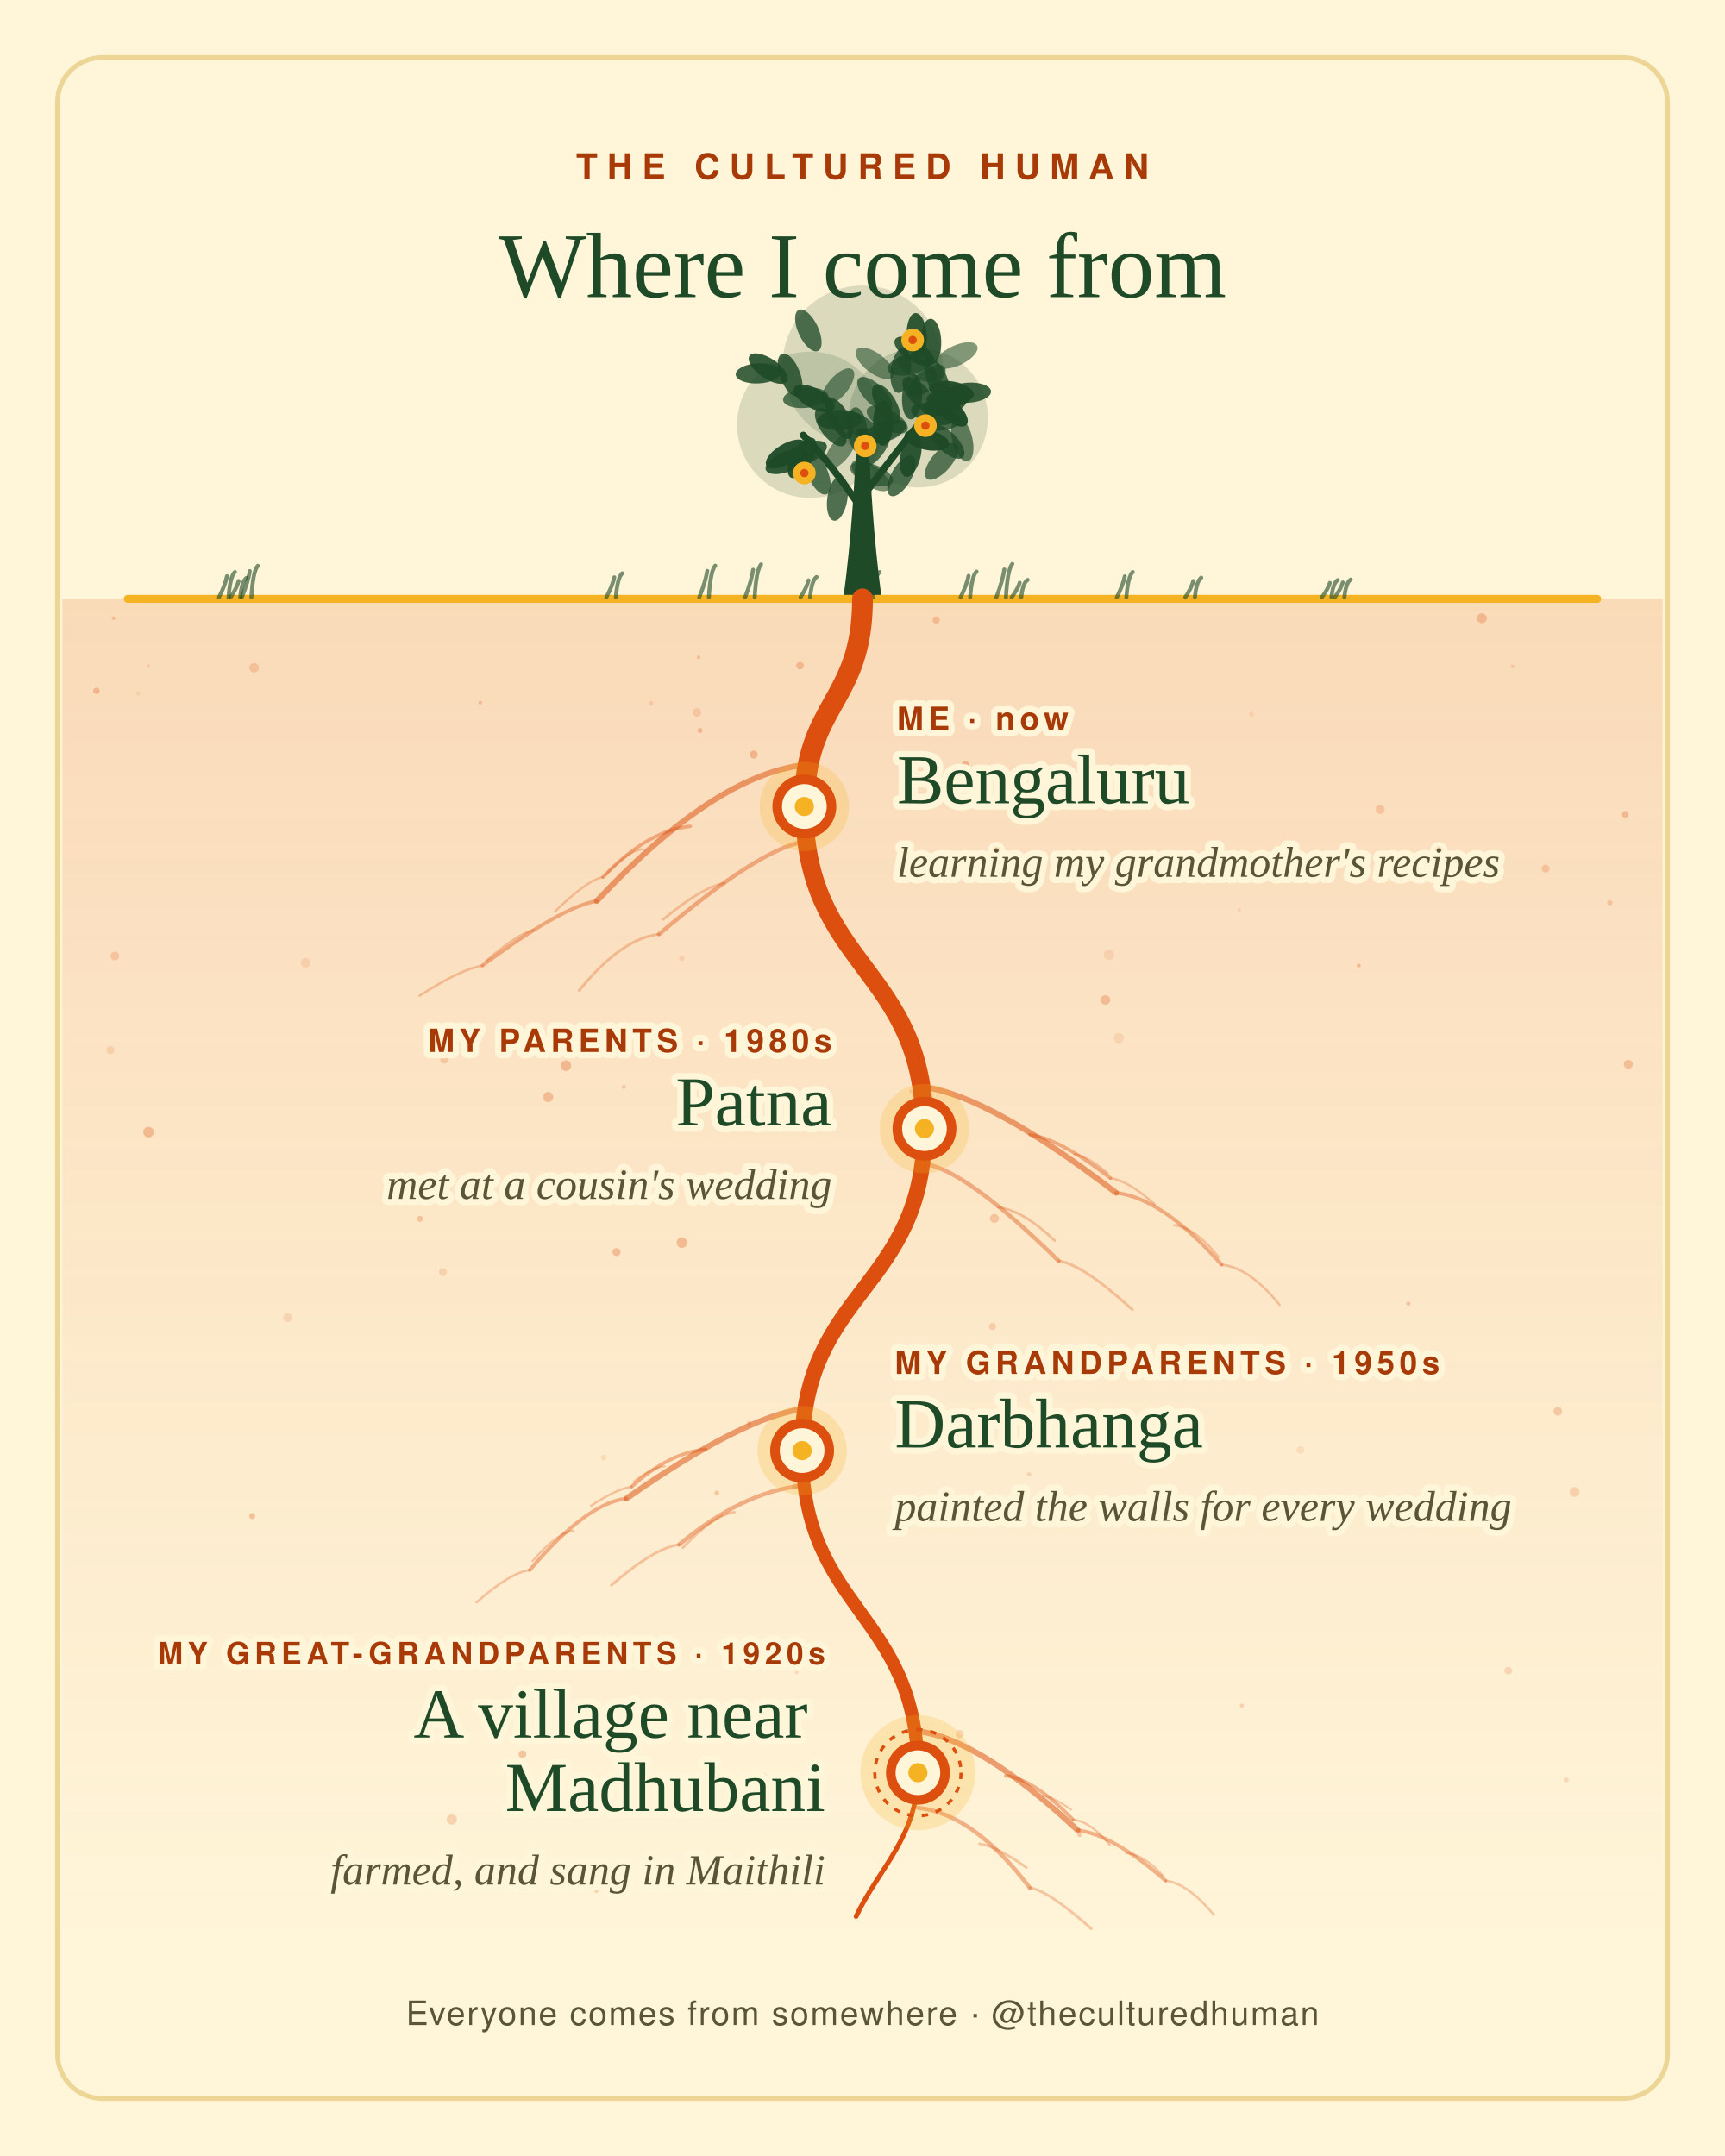
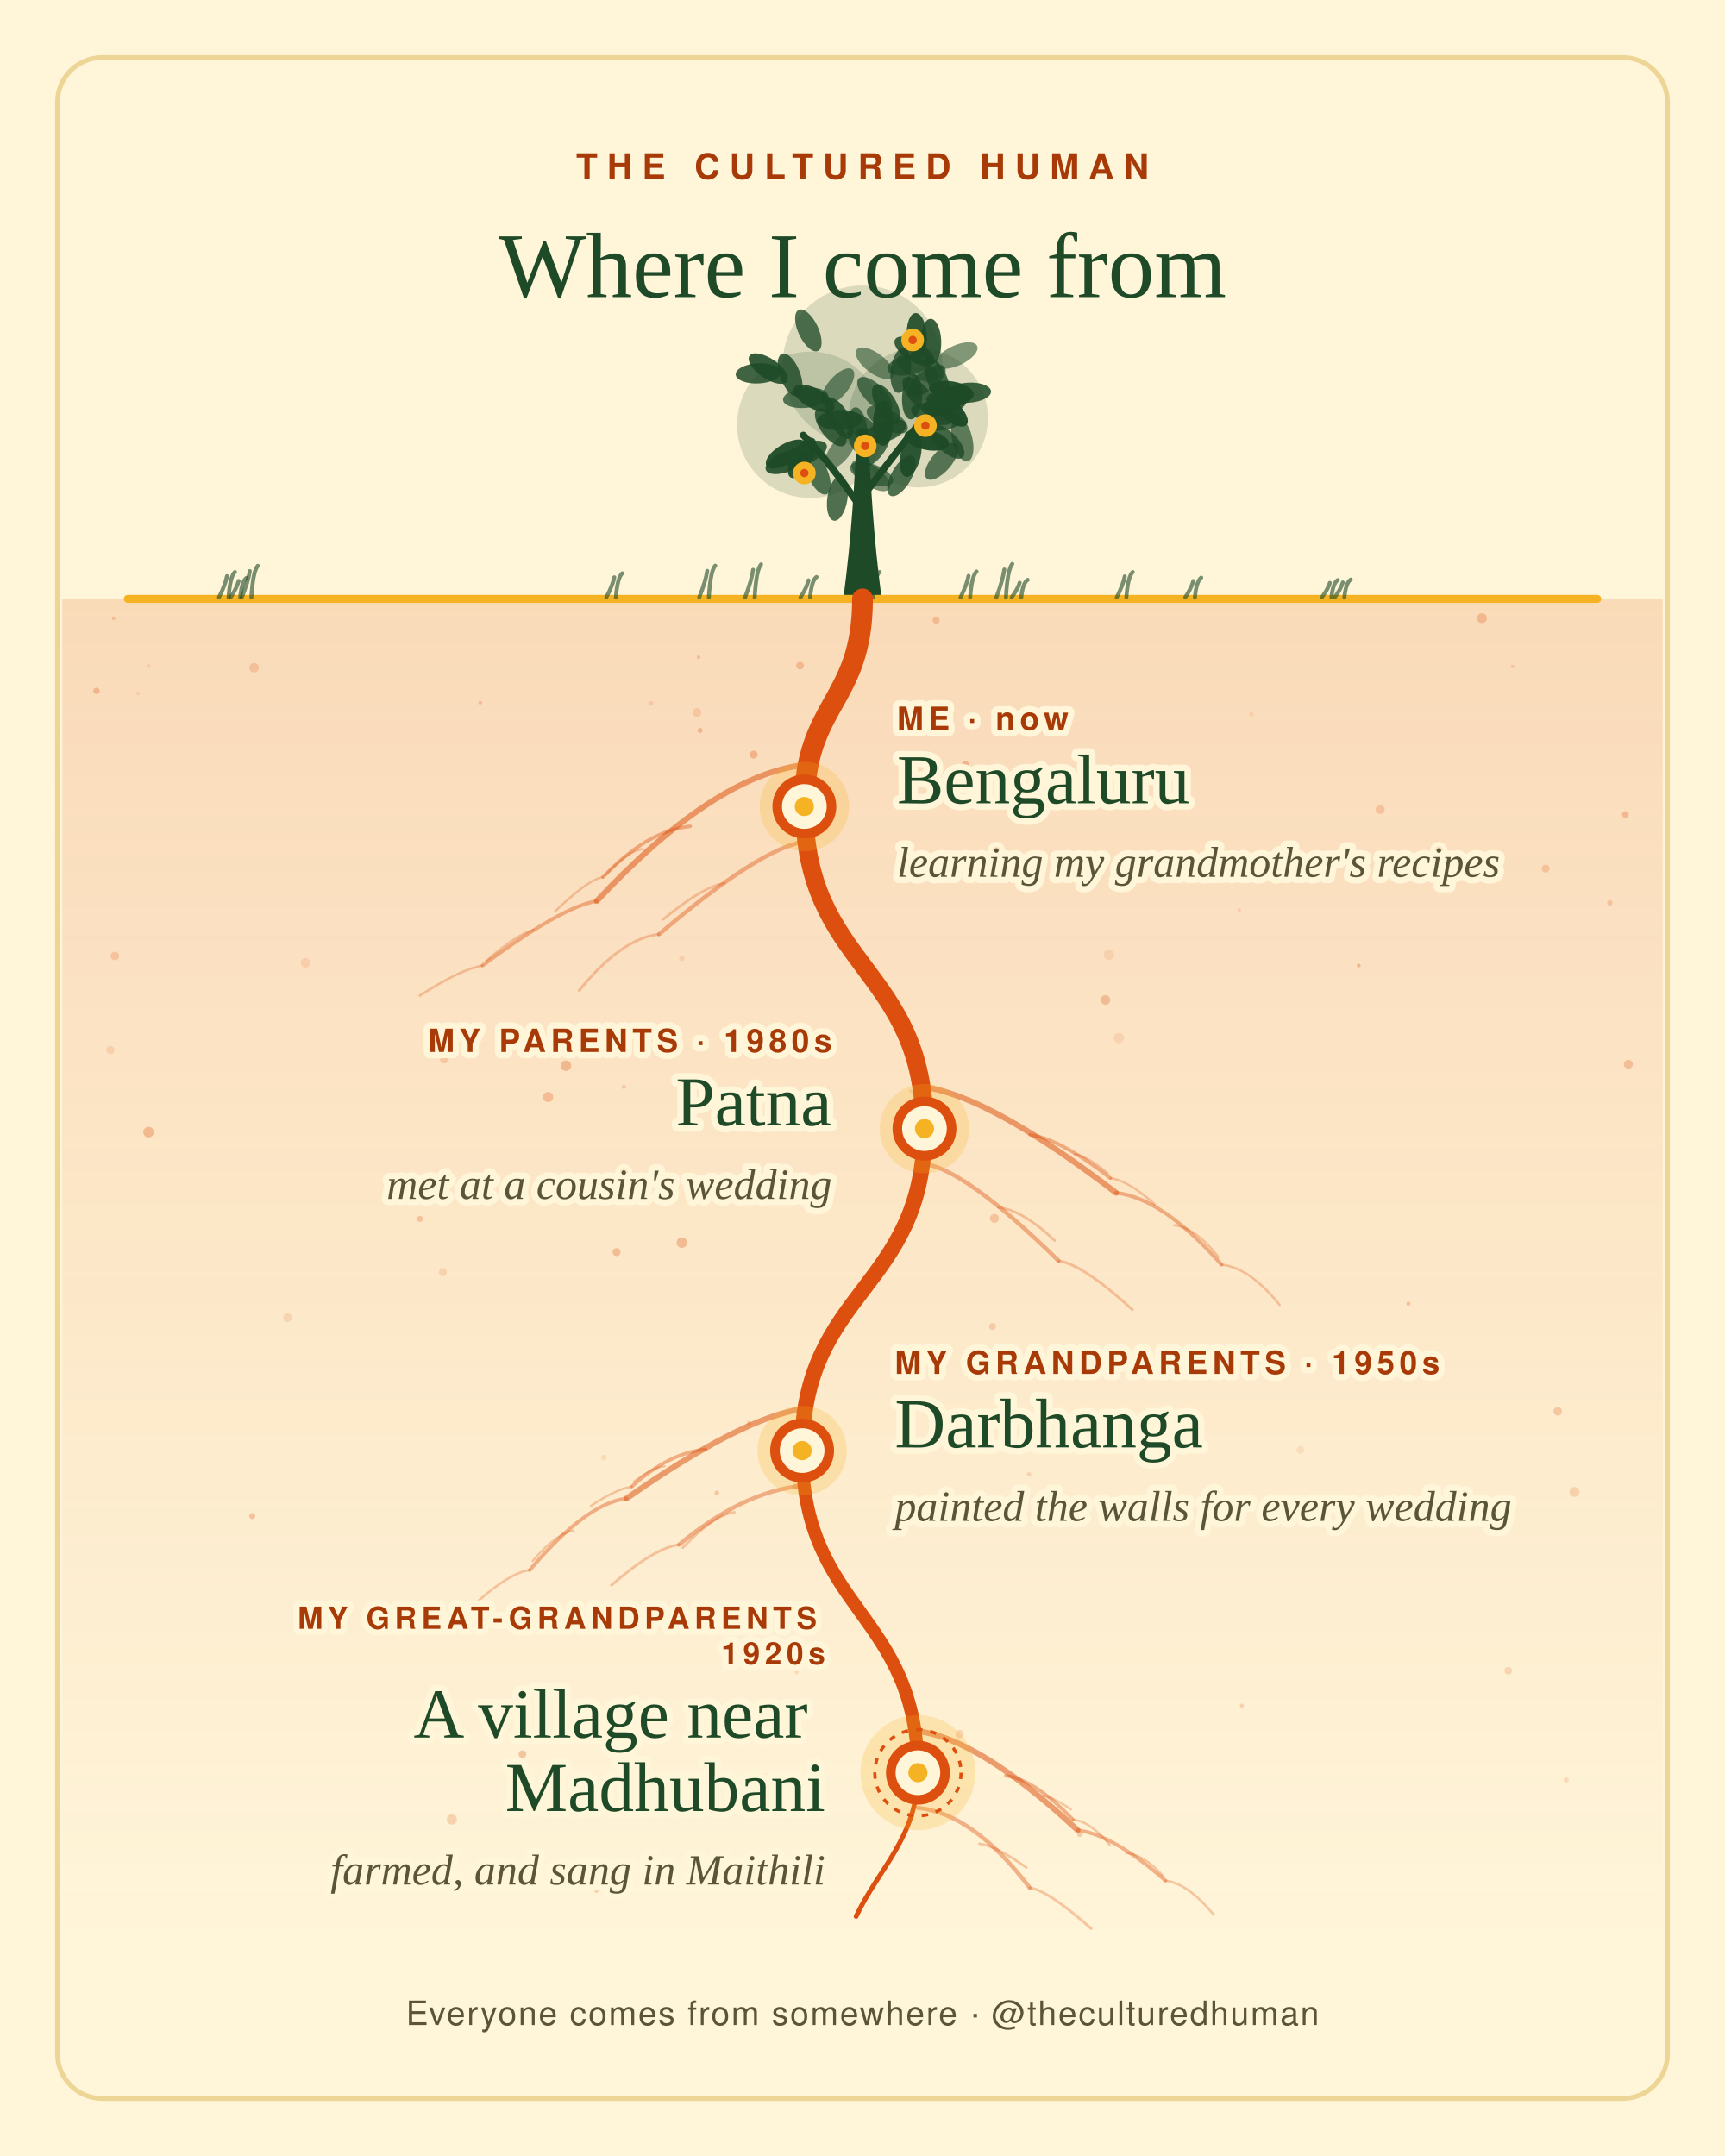
<svg xmlns="http://www.w3.org/2000/svg" viewBox="0 0 1080 1350" width="1080" height="1350">
  <rect width="1080" height="1350" fill="#FFF5D9" />
  <defs>
    <linearGradient id="ex-soil" x1="0" y1="0" x2="0" y2="1">
      <stop offset="0" stop-color="#DC4F0E" stop-opacity="0.16" />
      <stop offset="1" stop-color="#DC4F0E" stop-opacity="0" />
    </linearGradient>
  </defs>
  <rect x="39" y="375" width="1002" height="845" fill="url(#ex-soil)" />
  <circle cx="462.8" cy="649.8" r="2" fill="#DC4F0E" fill-opacity="0.116" />
  <circle cx="343.2" cy="686.9" r="3.2" fill="#DC4F0E" fill-opacity="0.268" />
  <circle cx="944.3" cy="1046.1" r="2.4" fill="#DC4F0E" fill-opacity="0.174" />
  <circle cx="448.8" cy="934.8" r="1.5" fill="#DC4F0E" fill-opacity="0.253" />
  <circle cx="300.7" cy="440" r="1.2" fill="#DC4F0E" fill-opacity="0.232" />
  <circle cx="692.1" cy="626.1" r="3" fill="#DC4F0E" fill-opacity="0.267" />
  <circle cx="967.7" cy="543.9" r="2.5" fill="#DC4F0E" fill-opacity="0.201" />
  <circle cx="437.4" cy="411.6" r="1.2" fill="#DC4F0E" fill-opacity="0.204" />
  <circle cx="694.3" cy="597.8" r="3.3" fill="#DC4F0E" fill-opacity="0.107" />
  <circle cx="985.8" cy="934.2" r="3.1" fill="#DC4F0E" fill-opacity="0.174" />
  <circle cx="975.3" cy="883.7" r="2.7" fill="#DC4F0E" fill-opacity="0.223" />
  <circle cx="86.5" cy="434.1" r="1.2" fill="#DC4F0E" fill-opacity="0.112" />
  <circle cx="850.7" cy="604.6" r="1.2" fill="#DC4F0E" fill-opacity="0.292" />
  <circle cx="262.9" cy="763.2" r="1.9" fill="#DC4F0E" fill-opacity="0.253" />
  <circle cx="1007.9" cy="565.3" r="1.7" fill="#DC4F0E" fill-opacity="0.206" />
  <circle cx="478.6" cy="1112.7" r="2.2" fill="#DC4F0E" fill-opacity="0.206" />
  <circle cx="783.5" cy="447.2" r="1.5" fill="#DC4F0E" fill-opacity="0.108" />
  <circle cx="516.5" cy="971.8" r="2" fill="#DC4F0E" fill-opacity="0.216" />
  <circle cx="864.1" cy="506.9" r="2.8" fill="#DC4F0E" fill-opacity="0.198" />
  <circle cx="436.4" cy="446.1" r="2.7" fill="#DC4F0E" fill-opacity="0.167" />
  <circle cx="570.4" cy="683.2" r="1.2" fill="#DC4F0E" fill-opacity="0.171" />
  <circle cx="600.8" cy="1085.8" r="2.6" fill="#DC4F0E" fill-opacity="0.175" />
  <circle cx="498.1" cy="930.7" r="2" fill="#DC4F0E" fill-opacity="0.177" />
  <circle cx="69.1" cy="657.5" r="2.5" fill="#DC4F0E" fill-opacity="0.139" />
  <circle cx="157.9" cy="949.3" r="1.9" fill="#DC4F0E" fill-opacity="0.283" />
  <circle cx="93" cy="708.9" r="3.3" fill="#DC4F0E" fill-opacity="0.295" />
  <circle cx="927.8" cy="387.1" r="3.1" fill="#DC4F0E" fill-opacity="0.255" />
  <circle cx="498.7" cy="1047" r="1.3" fill="#DC4F0E" fill-opacity="0.136" />
  <circle cx="604.5" cy="479" r="2.4" fill="#DC4F0E" fill-opacity="0.292" />
  <circle cx="71.9" cy="598.6" r="2.7" fill="#DC4F0E" fill-opacity="0.207" />
  <circle cx="469" cy="891.2" r="1.4" fill="#DC4F0E" fill-opacity="0.239" />
  <circle cx="644.3" cy="923.2" r="1.4" fill="#DC4F0E" fill-opacity="0.165" />
  <circle cx="282.9" cy="1139.3" r="3.2" fill="#DC4F0E" fill-opacity="0.202" />
  <circle cx="354.3" cy="667.3" r="3.3" fill="#DC4F0E" fill-opacity="0.293" />
  <circle cx="980.6" cy="1114.5" r="1.6" fill="#DC4F0E" fill-opacity="0.158" />
  <circle cx="373.4" cy="1183.7" r="1.6" fill="#DC4F0E" fill-opacity="0.188" />
  <circle cx="777.5" cy="1068" r="1.3" fill="#DC4F0E" fill-opacity="0.195" />
  <circle cx="785.8" cy="537.1" r="3.2" fill="#DC4F0E" fill-opacity="0.136" />
  <circle cx="92.9" cy="417" r="1.2" fill="#DC4F0E" fill-opacity="0.118" />
  <circle cx="191.3" cy="602.9" r="3" fill="#DC4F0E" fill-opacity="0.13" />
  <circle cx="947.1" cy="417.3" r="1.2" fill="#DC4F0E" fill-opacity="0.146" />
  <circle cx="60.4" cy="432.6" r="2" fill="#DC4F0E" fill-opacity="0.277" />
  <circle cx="438.3" cy="457.4" r="1.6" fill="#DC4F0E" fill-opacity="0.271" />
  <circle cx="621.4" cy="830.6" r="2.2" fill="#DC4F0E" fill-opacity="0.188" />
  <circle cx="426.9" cy="600.1" r="1.7" fill="#DC4F0E" fill-opacity="0.131" />
  <circle cx="775.9" cy="569.7" r="1.2" fill="#DC4F0E" fill-opacity="0.118" />
  <circle cx="675.9" cy="1148.8" r="1.5" fill="#DC4F0E" fill-opacity="0.239" />
  <circle cx="327.1" cy="1098.4" r="2.4" fill="#DC4F0E" fill-opacity="0.274" />
  <circle cx="71.1" cy="387.2" r="1.1" fill="#DC4F0E" fill-opacity="0.22" />
  <circle cx="494.8" cy="504.4" r="1.6" fill="#DC4F0E" fill-opacity="0.24" />
  <circle cx="386" cy="784" r="2.5" fill="#DC4F0E" fill-opacity="0.288" />
  <circle cx="390.6" cy="680.6" r="1.3" fill="#DC4F0E" fill-opacity="0.208" />
  <circle cx="622.6" cy="762.9" r="2.8" fill="#DC4F0E" fill-opacity="0.231" />
  <circle cx="814.2" cy="907.9" r="2.4" fill="#DC4F0E" fill-opacity="0.102" />
  <circle cx="486.8" cy="911.8" r="2.5" fill="#DC4F0E" fill-opacity="0.27" />
  <circle cx="1019.5" cy="666.4" r="2.8" fill="#DC4F0E" fill-opacity="0.248" />
  <circle cx="180.1" cy="825.1" r="2.8" fill="#DC4F0E" fill-opacity="0.125" />
  <circle cx="500.9" cy="416.8" r="2.4" fill="#DC4F0E" fill-opacity="0.259" />
  <circle cx="159.1" cy="418.1" r="3" fill="#DC4F0E" fill-opacity="0.197" />
  <circle cx="488.9" cy="746.1" r="1.2" fill="#DC4F0E" fill-opacity="0.13" />
  <circle cx="471.9" cy="472.5" r="2.5" fill="#DC4F0E" fill-opacity="0.286" />
  <circle cx="1017.6" cy="510" r="2.1" fill="#DC4F0E" fill-opacity="0.264" />
  <circle cx="277.3" cy="796.6" r="2.5" fill="#DC4F0E" fill-opacity="0.146" />
  <circle cx="278.2" cy="663.2" r="2.7" fill="#DC4F0E" fill-opacity="0.184" />
  <circle cx="586.1" cy="388.3" r="2.2" fill="#DC4F0E" fill-opacity="0.253" />
  <circle cx="426.9" cy="778.1" r="3.3" fill="#DC4F0E" fill-opacity="0.294" />
  <circle cx="407.5" cy="440.4" r="1.5" fill="#DC4F0E" fill-opacity="0.148" />
  <circle cx="378" cy="912.7" r="1.8" fill="#DC4F0E" fill-opacity="0.109" />
  <circle cx="700.5" cy="650" r="3.2" fill="#DC4F0E" fill-opacity="0.114" />
  <circle cx="881.8" cy="816.3" r="1.3" fill="#DC4F0E" fill-opacity="0.255" />
  <path d="M528 375 C533.5 332.5 534.6 307 536.7 268.2 L543.3 268.2 C545.5 307 546.5 332.5 552 375 Z" fill="#1E4A27" />
  <path d="M540 319.7 Q520.4 290 502.9 272.5 M540 311.2 Q557.4 287.8 574.9 266" fill="none" stroke="#1E4A27" stroke-width="4.4" stroke-linecap="round" />
  <circle cx="507.3" cy="266" r="45.8" fill="#1E4A27" fill-opacity="0.16" />
  <circle cx="574.9" cy="261.6" r="43.6" fill="#1E4A27" fill-opacity="0.16" />
  <circle cx="540" cy="228.9" r="50.1" fill="#1E4A27" fill-opacity="0.16" />
  <ellipse cx="520.1" cy="267.5" rx="14.2" ry="6.3" transform="rotate(53.2 520.1 267.5)" fill="#1E4A27" fill-opacity="0.84" />
  <ellipse cx="552.9" cy="265" rx="14.2" ry="6.3" transform="rotate(89.9 552.9 265)" fill="#1E4A27" fill-opacity="0.919" />
  <ellipse cx="591.1" cy="253.6" rx="14.2" ry="6.3" transform="rotate(167.9 591.1 253.6)" fill="#1E4A27" fill-opacity="0.874" />
  <ellipse cx="545.2" cy="297.8" rx="14.2" ry="6.3" transform="rotate(36 545.2 297.8)" fill="#1E4A27" fill-opacity="0.587" />
  <ellipse cx="509.7" cy="249.5" rx="14.2" ry="6.3" transform="rotate(28.1 509.7 249.5)" fill="#1E4A27" fill-opacity="0.925" />
  <ellipse cx="598.9" cy="222.6" rx="14.2" ry="6.3" transform="rotate(154.9 598.9 222.6)" fill="#1E4A27" fill-opacity="0.553" />
  <ellipse cx="524.5" cy="242.2" rx="14.2" ry="6.3" transform="rotate(130.2 524.5 242.2)" fill="#1E4A27" fill-opacity="0.594" />
  <ellipse cx="574.5" cy="230.6" rx="14.2" ry="6.3" transform="rotate(27.3 574.5 230.6)" fill="#1E4A27" fill-opacity="0.59" />
  <ellipse cx="547.7" cy="247" rx="14.2" ry="6.3" transform="rotate(44.8 547.7 247)" fill="#1E4A27" fill-opacity="0.696" />
  <ellipse cx="525.7" cy="263" rx="14.2" ry="6.3" transform="rotate(177.8 525.7 263)" fill="#1E4A27" fill-opacity="0.861" />
  <ellipse cx="602.5" cy="275.1" rx="14.2" ry="6.3" transform="rotate(76.2 602.5 275.1)" fill="#1E4A27" fill-opacity="0.669" />
  <ellipse cx="574" cy="210.2" rx="14.2" ry="6.3" transform="rotate(86.7 574 210.2)" fill="#1E4A27" fill-opacity="0.91" />
  <ellipse cx="572.5" cy="220" rx="14.2" ry="6.3" transform="rotate(32 572.5 220)" fill="#1E4A27" fill-opacity="0.861" />
  <ellipse cx="494.7" cy="234.8" rx="14.2" ry="6.3" transform="rotate(69.1 494.7 234.8)" fill="#1E4A27" fill-opacity="0.834" />
  <ellipse cx="569.5" cy="228.4" rx="14.2" ry="6.3" transform="rotate(168.2 569.5 228.4)" fill="#1E4A27" fill-opacity="0.731" />
  <ellipse cx="547.7" cy="280.5" rx="14.2" ry="6.3" transform="rotate(125.9 547.7 280.5)" fill="#1E4A27" fill-opacity="0.785" />
  <ellipse cx="512" cy="296.4" rx="14.2" ry="6.3" transform="rotate(66.5 512 296.4)" fill="#1E4A27" fill-opacity="0.745" />
  <ellipse cx="545.7" cy="296.9" rx="14.2" ry="6.3" transform="rotate(20.6 545.7 296.9)" fill="#1E4A27" fill-opacity="0.677" />
  <ellipse cx="536.7" cy="269.2" rx="14.2" ry="6.3" transform="rotate(85 536.7 269.2)" fill="#1E4A27" fill-opacity="0.721" />
  <ellipse cx="504.4" cy="249.1" rx="14.2" ry="6.3" transform="rotate(174.2 504.4 249.1)" fill="#1E4A27" fill-opacity="0.727" />
  <ellipse cx="589.5" cy="288.9" rx="14.2" ry="6.3" transform="rotate(130.6 589.5 288.9)" fill="#1E4A27" fill-opacity="0.708" />
  <ellipse cx="547.7" cy="227.5" rx="14.2" ry="6.3" transform="rotate(37 547.7 227.5)" fill="#1E4A27" fill-opacity="0.568" />
  <ellipse cx="526.3" cy="281.9" rx="14.2" ry="6.3" transform="rotate(127.6 526.3 281.9)" fill="#1E4A27" fill-opacity="0.571" />
  <ellipse cx="564.4" cy="298" rx="14.2" ry="6.3" transform="rotate(119.6 564.4 298)" fill="#1E4A27" fill-opacity="0.781" />
  <ellipse cx="502.2" cy="286.7" rx="14.2" ry="6.3" transform="rotate(120.2 502.2 286.7)" fill="#1E4A27" fill-opacity="0.936" />
  <ellipse cx="524.3" cy="312" rx="14.2" ry="6.3" transform="rotate(98.9 524.3 312)" fill="#1E4A27" fill-opacity="0.778" />
  <ellipse cx="594.5" cy="256.6" rx="14.2" ry="6.3" transform="rotate(41.5 594.5 256.6)" fill="#1E4A27" fill-opacity="0.976" />
  <ellipse cx="586.7" cy="237.5" rx="14.2" ry="6.3" transform="rotate(67.6 586.7 237.5)" fill="#1E4A27" fill-opacity="0.813" />
  <ellipse cx="584.3" cy="259.3" rx="14.2" ry="6.3" transform="rotate(13.1 584.3 259.3)" fill="#1E4A27" fill-opacity="0.833" />
  <ellipse cx="554" cy="270.2" rx="14.2" ry="6.3" transform="rotate(159.9 554 270.2)" fill="#1E4A27" fill-opacity="0.829" />
  <ellipse cx="580.2" cy="275.4" rx="14.2" ry="6.3" transform="rotate(11.8 580.2 275.4)" fill="#1E4A27" fill-opacity="0.966" />
  <ellipse cx="595.7" cy="245.1" rx="14.2" ry="6.3" transform="rotate(9.4 595.7 245.1)" fill="#1E4A27" fill-opacity="0.942" />
  <ellipse cx="555.5" cy="262.8" rx="14.2" ry="6.3" transform="rotate(27.9 555.5 262.8)" fill="#1E4A27" fill-opacity="0.68" />
  <ellipse cx="580.1" cy="238.4" rx="14.2" ry="6.3" transform="rotate(143.2 580.1 238.4)" fill="#1E4A27" fill-opacity="0.717" />
  <ellipse cx="592.7" cy="276.4" rx="14.2" ry="6.3" transform="rotate(44.1 592.7 276.4)" fill="#1E4A27" fill-opacity="0.807" />
  <ellipse cx="575.6" cy="247.3" rx="14.2" ry="6.3" transform="rotate(47.7 575.6 247.3)" fill="#1E4A27" fill-opacity="0.814" />
  <ellipse cx="564" cy="231.9" rx="14.2" ry="6.3" transform="rotate(97.5 564 231.9)" fill="#1E4A27" fill-opacity="0.794" />
  <ellipse cx="506.1" cy="206.9" rx="14.2" ry="6.3" transform="rotate(64.9 506.1 206.9)" fill="#1E4A27" fill-opacity="0.772" />
  <ellipse cx="570.2" cy="284.7" rx="14.2" ry="6.3" transform="rotate(102.6 570.2 284.7)" fill="#1E4A27" fill-opacity="0.92" />
  <ellipse cx="481" cy="230.8" rx="14.2" ry="6.3" transform="rotate(34.3 481 230.8)" fill="#1E4A27" fill-opacity="0.892" />
  <ellipse cx="587.7" cy="263.4" rx="14.2" ry="6.3" transform="rotate(177 587.7 263.4)" fill="#1E4A27" fill-opacity="0.775" />
  <ellipse cx="474.8" cy="233.8" rx="14.2" ry="6.3" transform="rotate(177.1 474.8 233.8)" fill="#1E4A27" fill-opacity="0.846" />
  <ellipse cx="583" cy="213.8" rx="14.2" ry="6.3" transform="rotate(88.2 583 213.8)" fill="#1E4A27" fill-opacity="0.878" />
  <ellipse cx="554.9" cy="253.3" rx="14.2" ry="6.3" transform="rotate(60.1 554.9 253.3)" fill="#1E4A27" fill-opacity="0.867" />
  <ellipse cx="594.2" cy="249.1" rx="14.2" ry="6.3" transform="rotate(174.8 594.2 249.1)" fill="#1E4A27" fill-opacity="0.92" />
  <ellipse cx="571.1" cy="248.4" rx="14.2" ry="6.3" transform="rotate(94 571.1 248.4)" fill="#1E4A27" fill-opacity="0.832" />
  <ellipse cx="492.7" cy="289" rx="14.2" ry="6.3" transform="rotate(158.2 492.7 289)" fill="#1E4A27" fill-opacity="0.896" />
  <ellipse cx="504.4" cy="284" rx="14.2" ry="6.3" transform="rotate(157 504.4 284)" fill="#1E4A27" fill-opacity="0.862" />
  <ellipse cx="540.2" cy="267.7" rx="14.2" ry="6.3" transform="rotate(36.5 540.2 267.7)" fill="#1E4A27" fill-opacity="0.731" />
  <ellipse cx="606.3" cy="245.9" rx="14.2" ry="6.3" transform="rotate(176.5 606.3 245.9)" fill="#1E4A27" fill-opacity="0.865" />
  <ellipse cx="492.1" cy="284.3" rx="14.2" ry="6.3" transform="rotate(149.3 492.1 284.3)" fill="#1E4A27" fill-opacity="0.949" />
  <ellipse cx="525.4" cy="262" rx="14.2" ry="6.3" transform="rotate(61.4 525.4 262)" fill="#1E4A27" fill-opacity="0.879" />
  <g class="tch-gen" style="--i:0">
    <circle cx="503.6" cy="296.2" r="7.1" fill="#F5B323" />
    <circle cx="503.6" cy="296.2" r="2.6" fill="#DC4F0E" />
  </g>
  <g class="tch-gen" style="--i:1">
    <circle cx="571.4" cy="212.9" r="7.1" fill="#F5B323" />
    <circle cx="571.4" cy="212.9" r="2.6" fill="#DC4F0E" />
  </g>
  <g class="tch-gen" style="--i:2">
    <circle cx="579.4" cy="266.5" r="7.1" fill="#F5B323" />
    <circle cx="579.4" cy="266.5" r="2.6" fill="#DC4F0E" />
  </g>
  <g class="tch-gen" style="--i:3">
    <circle cx="541.7" cy="279.2" r="7.1" fill="#F5B323" />
    <circle cx="541.7" cy="279.2" r="2.6" fill="#DC4F0E" />
  </g>
  <line x1="80" y1="375" x2="1000" y2="375" stroke="#F5B323" stroke-width="5" stroke-linecap="round" />
  <path d="M437.8 374 q4 -9.9 5 -16.5 M443.8 374 q1 -16.5 4 -19.8" fill="none" stroke="#1E4A27" stroke-width="2.5" stroke-linecap="round" stroke-opacity="0.6" />
  <path d="M835.7 374 q4 -5.6 5 -9.3 M841.7 374 q1 -9.3 4 -11.1" fill="none" stroke="#1E4A27" stroke-width="2.5" stroke-linecap="round" stroke-opacity="0.6" />
  <path d="M623.8 374 q4 -10.5 5 -17.4 M629.8 374 q1 -17.4 4 -20.9" fill="none" stroke="#1E4A27" stroke-width="2.5" stroke-linecap="round" stroke-opacity="0.6" />
  <path d="M379.6 374 q4 -7.5 5 -12.5 M385.6 374 q1 -12.5 4 -15" fill="none" stroke="#1E4A27" stroke-width="2.5" stroke-linecap="round" stroke-opacity="0.6" />
  <path d="M537.8 374 q4 -7 5 -11.6 M543.8 374 q1 -11.6 4 -13.9" fill="none" stroke="#1E4A27" stroke-width="2.5" stroke-linecap="round" stroke-opacity="0.6" />
  <path d="M699.2 374 q4 -7.9 5 -13.1 M705.2 374 q1 -13.1 4 -15.8" fill="none" stroke="#1E4A27" stroke-width="2.5" stroke-linecap="round" stroke-opacity="0.6" />
  <path d="M137.1 374 q4 -7.9 5 -13.2 M143.1 374 q1 -13.2 4 -15.8" fill="none" stroke="#1E4A27" stroke-width="2.5" stroke-linecap="round" stroke-opacity="0.6" />
  <path d="M466.5 374 q4 -10.3 5 -17.2 M472.5 374 q1 -17.2 4 -20.6" fill="none" stroke="#1E4A27" stroke-width="2.5" stroke-linecap="round" stroke-opacity="0.6" />
  <path d="M144.4 374 q4 -6.1 5 -10.2 M150.4 374 q1 -10.2 4 -12.2" fill="none" stroke="#1E4A27" stroke-width="2.5" stroke-linecap="round" stroke-opacity="0.6" />
  <path d="M501.2 374 q4 -6.3 5 -10.6 M507.2 374 q1 -10.6 4 -12.7" fill="none" stroke="#1E4A27" stroke-width="2.5" stroke-linecap="round" stroke-opacity="0.6" />
  <path d="M601.4 374 q4 -8.1 5 -13.4 M607.4 374 q1 -13.4 4 -16.1" fill="none" stroke="#1E4A27" stroke-width="2.5" stroke-linecap="round" stroke-opacity="0.6" />
  <path d="M742.1 374 q4 -6.1 5 -10.2 M748.1 374 q1 -10.2 4 -12.3" fill="none" stroke="#1E4A27" stroke-width="2.5" stroke-linecap="round" stroke-opacity="0.6" />
  <path d="M827.6 374 q4 -5.4 5 -9 M833.6 374 q1 -9 4 -10.8" fill="none" stroke="#1E4A27" stroke-width="2.5" stroke-linecap="round" stroke-opacity="0.6" />
  <path d="M540.7 374 q4 -7.9 5 -13.2 M546.7 374 q1 -13.2 4 -15.8" fill="none" stroke="#1E4A27" stroke-width="2.5" stroke-linecap="round" stroke-opacity="0.6" />
  <path d="M151.4 374 q4 -9.8 5 -16.4 M157.4 374 q1 -16.4 4 -19.7" fill="none" stroke="#1E4A27" stroke-width="2.5" stroke-linecap="round" stroke-opacity="0.6" />
  <path d="M633.4 374 q4 -5.5 5 -9.1 M639.4 374 q1 -9.1 4 -10.9" fill="none" stroke="#1E4A27" stroke-width="2.5" stroke-linecap="round" stroke-opacity="0.6" />
-   <path d="M503.6 479 Q447.2 485.5 373.6 564.2" fill="none" stroke="#DC4F0E" stroke-width="3.6" stroke-opacity="0.52" stroke-linecap="round" />
-   <path d="M373.6 564.2 Q351.6 567.8 302.1 604.6" fill="none" stroke="#DC4F0E" stroke-width="2.3" stroke-opacity="0.4" stroke-linecap="round" />
-   <path d="M302.1 604.6 Q289.1 606.6 262.8 623.4" fill="none" stroke="#DC4F0E" stroke-width="1.5" stroke-opacity="0.28" stroke-linecap="round" />
-   <path d="M334.3 582.4 Q325 583.9 304.3 601.7" fill="none" stroke="#DC4F0E" stroke-width="1.4" stroke-opacity="0.28" stroke-linecap="round" />
-   <path d="M432.1 517.4 Q405.3 520.1 377.5 549.2" fill="none" stroke="#DC4F0E" stroke-width="2.2" stroke-opacity="0.4" stroke-linecap="round" />
-   <path d="M377.5 549.2 Q368.2 550.7 347.5 570.7" fill="none" stroke="#DC4F0E" stroke-width="1.4" stroke-opacity="0.28" stroke-linecap="round" />
-   <path d="M402.1 531.7 Q393 532.8 379.1 548" fill="none" stroke="#DC4F0E" stroke-width="1.3" stroke-opacity="0.28" stroke-linecap="round" />
-   <path d="M503.6 527 Q475.3 531.6 412.6 585" fill="none" stroke="#DC4F0E" stroke-width="2.6" stroke-opacity="0.4" stroke-linecap="round" />
-   <path d="M412.6 585 Q389.2 587.5 362.6 620.2" fill="none" stroke="#DC4F0E" stroke-width="1.7" stroke-opacity="0.28" stroke-linecap="round" />
-   <path d="M453.6 553.1 Q440.2 555 415.3 575.6" fill="none" stroke="#DC4F0E" stroke-width="1.6" stroke-opacity="0.28" stroke-linecap="round" />
-   <path d="M578.8 680.7 Q620.2 686.7 698.8 746.9" fill="none" stroke="#DC4F0E" stroke-width="3.6" stroke-opacity="0.52" stroke-linecap="round" />
-   <path d="M698.8 746.9 Q727.9 750.2 764.8 791.9" fill="none" stroke="#DC4F0E" stroke-width="2.3" stroke-opacity="0.4" stroke-linecap="round" />
-   <path d="M764.8 791.9 Q782.3 793.7 801.1 817" fill="none" stroke="#DC4F0E" stroke-width="1.5" stroke-opacity="0.28" stroke-linecap="round" />
-   <path d="M735.1 767.2 Q748.3 768.6 762.9 787.1" fill="none" stroke="#DC4F0E" stroke-width="1.4" stroke-opacity="0.28" stroke-linecap="round" />
-   <path d="M644.8 710.5 Q663.6 713 695.2 737.7" fill="none" stroke="#DC4F0E" stroke-width="2.2" stroke-opacity="0.4" stroke-linecap="round" />
-   <path d="M695.2 737.7 Q706.2 739.1 723 754.1" fill="none" stroke="#DC4F0E" stroke-width="1.4" stroke-opacity="0.28" stroke-linecap="round" />
-   <path d="M672.6 722.7 Q681 723.8 693.7 734.8" fill="none" stroke="#DC4F0E" stroke-width="1.3" stroke-opacity="0.28" stroke-linecap="round" />
-   <path d="M578.8 728.7 Q605.1 732.9 662.8 789.5" fill="none" stroke="#DC4F0E" stroke-width="2.6" stroke-opacity="0.4" stroke-linecap="round" />
-   <path d="M662.8 789.5 Q678.1 791.8 709 820.1" fill="none" stroke="#DC4F0E" stroke-width="1.7" stroke-opacity="0.28" stroke-linecap="round" />
-   <path d="M625 756 Q640.5 757.8 660.3 776.8" fill="none" stroke="#DC4F0E" stroke-width="1.6" stroke-opacity="0.28" stroke-linecap="round" />
-   <path d="M502.2 882.3 Q464.4 887.8 392.2 938.3" fill="none" stroke="#DC4F0E" stroke-width="3.6" stroke-opacity="0.52" stroke-linecap="round" />
-   <path d="M392.2 938.3 Q367.1 941.3 331.7 983.1" fill="none" stroke="#DC4F0E" stroke-width="2.3" stroke-opacity="0.4" stroke-linecap="round" />
-   <path d="M331.7 983.1 Q319.2 984.8 298.4 1003.3" fill="none" stroke="#DC4F0E" stroke-width="1.5" stroke-opacity="0.28" stroke-linecap="round" />
-   <path d="M358.9 958.5 Q348.7 959.8 333.5 977.4" fill="none" stroke="#DC4F0E" stroke-width="1.4" stroke-opacity="0.28" stroke-linecap="round" />
-   <path d="M441.7 907.5 Q418.7 909.8 395.5 930.9" fill="none" stroke="#DC4F0E" stroke-width="2.2" stroke-opacity="0.4" stroke-linecap="round" />
-   <path d="M395.5 930.9 Q386 932.2 370 942.9" fill="none" stroke="#DC4F0E" stroke-width="1.4" stroke-opacity="0.28" stroke-linecap="round" />
-   <path d="M416.2 918.1 Q407.8 919 396.8 927.8" fill="none" stroke="#DC4F0E" stroke-width="1.3" stroke-opacity="0.28" stroke-linecap="round" />
-   <path d="M502.2 930.3 Q464.6 934.2 425.2 967.2" fill="none" stroke="#DC4F0E" stroke-width="2.6" stroke-opacity="0.4" stroke-linecap="round" />
-   <path d="M425.2 967.2 Q409.5 969.3 382.8 992.6" fill="none" stroke="#DC4F0E" stroke-width="1.7" stroke-opacity="0.28" stroke-linecap="round" />
-   <path d="M459.8 946.9 Q447.1 948.5 427.5 969.1" fill="none" stroke="#DC4F0E" stroke-width="1.6" stroke-opacity="0.28" stroke-linecap="round" />
-   <path d="M574.7 1084 Q613.5 1089 674.7 1146" fill="none" stroke="#DC4F0E" stroke-width="3.6" stroke-opacity="0.52" stroke-linecap="round" />
-   <path d="M674.7 1146 Q696.9 1148.8 729.7 1177.6" fill="none" stroke="#DC4F0E" stroke-width="2.3" stroke-opacity="0.4" stroke-linecap="round" />
-   <path d="M729.7 1177.6 Q743.4 1179.1 760 1199" fill="none" stroke="#DC4F0E" stroke-width="1.5" stroke-opacity="0.28" stroke-linecap="round" />
-   <path d="M705 1160.3 Q716.4 1161.4 728.1 1174.5" fill="none" stroke="#DC4F0E" stroke-width="1.4" stroke-opacity="0.28" stroke-linecap="round" />
-   <path d="M629.7 1111.9 Q647.4 1114 671.7 1139.3" fill="none" stroke="#DC4F0E" stroke-width="2.2" stroke-opacity="0.4" stroke-linecap="round" />
-   <path d="M671.7 1139.3 Q682.7 1140.5 694.8 1155.2" fill="none" stroke="#DC4F0E" stroke-width="1.4" stroke-opacity="0.28" stroke-linecap="round" />
-   <path d="M652.8 1124.3 Q659.3 1125.1 670.5 1133" fill="none" stroke="#DC4F0E" stroke-width="1.3" stroke-opacity="0.28" stroke-linecap="round" />
-   <path d="M574.7 1132 Q609.3 1135.5 644.7 1182" fill="none" stroke="#DC4F0E" stroke-width="2.6" stroke-opacity="0.4" stroke-linecap="round" />
-   <path d="M644.7 1182 Q656.5 1183.9 683.2 1207.6" fill="none" stroke="#DC4F0E" stroke-width="1.7" stroke-opacity="0.28" stroke-linecap="round" />
-   <path d="M613.2 1154.5 Q624.1 1156 642.6 1169.4" fill="none" stroke="#DC4F0E" stroke-width="1.6" stroke-opacity="0.28" stroke-linecap="round" />
+   <path d="M503.6 479 Q447.2 485.5 373.6 564.2" fill="none" stroke="#DC4F0E" stroke-width="3.6" stroke-linecap="round" stroke-opacity="0.52" />
+   <path d="M373.6 564.2 Q351.6 567.8 302.1 604.6" fill="none" stroke="#DC4F0E" stroke-width="2.3" stroke-linecap="round" stroke-opacity="0.4" />
+   <path d="M302.1 604.6 Q289.1 606.6 262.8 623.4" fill="none" stroke="#DC4F0E" stroke-width="1.5" stroke-linecap="round" stroke-opacity="0.28" />
+   <path d="M334.3 582.4 Q325 583.9 304.3 601.7" fill="none" stroke="#DC4F0E" stroke-width="1.4" stroke-linecap="round" stroke-opacity="0.28" />
+   <path d="M432.1 517.4 Q405.3 520.1 377.5 549.2" fill="none" stroke="#DC4F0E" stroke-width="2.2" stroke-linecap="round" stroke-opacity="0.4" />
+   <path d="M377.5 549.2 Q368.2 550.7 347.5 570.7" fill="none" stroke="#DC4F0E" stroke-width="1.4" stroke-linecap="round" stroke-opacity="0.28" />
+   <path d="M402.1 531.7 Q393 532.8 379.1 548" fill="none" stroke="#DC4F0E" stroke-width="1.3" stroke-linecap="round" stroke-opacity="0.28" />
+   <path d="M503.6 527 Q475.3 531.6 412.6 585" fill="none" stroke="#DC4F0E" stroke-width="2.6" stroke-linecap="round" stroke-opacity="0.4" />
+   <path d="M412.6 585 Q389.2 587.5 362.6 620.2" fill="none" stroke="#DC4F0E" stroke-width="1.7" stroke-linecap="round" stroke-opacity="0.28" />
+   <path d="M453.6 553.1 Q440.2 555 415.3 575.6" fill="none" stroke="#DC4F0E" stroke-width="1.6" stroke-linecap="round" stroke-opacity="0.28" />
+   <path d="M578.8 680.7 Q620.2 686.7 698.8 746.9" fill="none" stroke="#DC4F0E" stroke-width="3.6" stroke-linecap="round" stroke-opacity="0.52" />
+   <path d="M698.8 746.9 Q727.9 750.2 764.8 791.9" fill="none" stroke="#DC4F0E" stroke-width="2.3" stroke-linecap="round" stroke-opacity="0.4" />
+   <path d="M764.8 791.9 Q782.3 793.7 801.1 817" fill="none" stroke="#DC4F0E" stroke-width="1.5" stroke-linecap="round" stroke-opacity="0.28" />
+   <path d="M735.1 767.2 Q748.3 768.6 762.9 787.1" fill="none" stroke="#DC4F0E" stroke-width="1.4" stroke-linecap="round" stroke-opacity="0.28" />
+   <path d="M644.8 710.5 Q663.6 713 695.2 737.7" fill="none" stroke="#DC4F0E" stroke-width="2.2" stroke-linecap="round" stroke-opacity="0.4" />
+   <path d="M695.2 737.7 Q706.2 739.1 723 754.1" fill="none" stroke="#DC4F0E" stroke-width="1.4" stroke-linecap="round" stroke-opacity="0.28" />
+   <path d="M672.6 722.7 Q681 723.8 693.7 734.8" fill="none" stroke="#DC4F0E" stroke-width="1.3" stroke-linecap="round" stroke-opacity="0.28" />
+   <path d="M578.8 728.7 Q605.1 732.9 662.8 789.5" fill="none" stroke="#DC4F0E" stroke-width="2.6" stroke-linecap="round" stroke-opacity="0.4" />
+   <path d="M662.8 789.5 Q678.1 791.8 709 820.1" fill="none" stroke="#DC4F0E" stroke-width="1.7" stroke-linecap="round" stroke-opacity="0.28" />
+   <path d="M625 756 Q640.5 757.8 660.3 776.8" fill="none" stroke="#DC4F0E" stroke-width="1.6" stroke-linecap="round" stroke-opacity="0.28" />
+   <path d="M502.2 882.3 Q464.4 887.8 392.2 938.3" fill="none" stroke="#DC4F0E" stroke-width="3.6" stroke-linecap="round" stroke-opacity="0.52" />
+   <path d="M392.2 938.3 Q367.1 941.3 331.7 983.1" fill="none" stroke="#DC4F0E" stroke-width="2.3" stroke-linecap="round" stroke-opacity="0.4" />
+   <path d="M331.7 983.1 Q319.2 984.8 298.4 1003.3" fill="none" stroke="#DC4F0E" stroke-width="1.5" stroke-linecap="round" stroke-opacity="0.28" />
+   <path d="M358.9 958.5 Q348.7 959.8 333.5 977.4" fill="none" stroke="#DC4F0E" stroke-width="1.4" stroke-linecap="round" stroke-opacity="0.28" />
+   <path d="M441.7 907.5 Q418.7 909.8 395.5 930.9" fill="none" stroke="#DC4F0E" stroke-width="2.2" stroke-linecap="round" stroke-opacity="0.4" />
+   <path d="M395.5 930.9 Q386 932.2 370 942.9" fill="none" stroke="#DC4F0E" stroke-width="1.4" stroke-linecap="round" stroke-opacity="0.28" />
+   <path d="M416.2 918.1 Q407.8 919 396.8 927.8" fill="none" stroke="#DC4F0E" stroke-width="1.3" stroke-linecap="round" stroke-opacity="0.28" />
+   <path d="M502.2 930.3 Q464.6 934.2 425.2 967.2" fill="none" stroke="#DC4F0E" stroke-width="2.6" stroke-linecap="round" stroke-opacity="0.4" />
+   <path d="M425.2 967.2 Q409.5 969.3 382.8 992.6" fill="none" stroke="#DC4F0E" stroke-width="1.7" stroke-linecap="round" stroke-opacity="0.28" />
+   <path d="M459.8 946.9 Q447.1 948.5 427.5 969.1" fill="none" stroke="#DC4F0E" stroke-width="1.6" stroke-linecap="round" stroke-opacity="0.28" />
+   <path d="M574.7 1084 Q613.5 1089 674.7 1146" fill="none" stroke="#DC4F0E" stroke-width="3.6" stroke-linecap="round" stroke-opacity="0.52" />
+   <path d="M674.7 1146 Q696.9 1148.8 729.7 1177.6" fill="none" stroke="#DC4F0E" stroke-width="2.3" stroke-linecap="round" stroke-opacity="0.4" />
+   <path d="M729.7 1177.6 Q743.4 1179.1 760 1199" fill="none" stroke="#DC4F0E" stroke-width="1.5" stroke-linecap="round" stroke-opacity="0.28" />
+   <path d="M705 1160.3 Q716.4 1161.4 728.1 1174.5" fill="none" stroke="#DC4F0E" stroke-width="1.4" stroke-linecap="round" stroke-opacity="0.28" />
+   <path d="M629.7 1111.9 Q647.4 1114 671.7 1139.3" fill="none" stroke="#DC4F0E" stroke-width="2.2" stroke-linecap="round" stroke-opacity="0.4" />
+   <path d="M671.7 1139.3 Q682.7 1140.5 694.8 1155.2" fill="none" stroke="#DC4F0E" stroke-width="1.4" stroke-linecap="round" stroke-opacity="0.28" />
+   <path d="M652.8 1124.3 Q659.3 1125.1 670.5 1133" fill="none" stroke="#DC4F0E" stroke-width="1.3" stroke-linecap="round" stroke-opacity="0.28" />
+   <path d="M574.7 1132 Q609.3 1135.5 644.7 1182" fill="none" stroke="#DC4F0E" stroke-width="2.6" stroke-linecap="round" stroke-opacity="0.4" />
+   <path d="M644.7 1182 Q656.5 1183.9 683.2 1207.6" fill="none" stroke="#DC4F0E" stroke-width="1.7" stroke-linecap="round" stroke-opacity="0.28" />
+   <path d="M613.2 1154.5 Q624.1 1156 642.6 1169.4" fill="none" stroke="#DC4F0E" stroke-width="1.6" stroke-linecap="round" stroke-opacity="0.28" />
  <path class="tch-draw" pathLength="1" style="--d:0" d="M540 375 C540 440 503.6 440 503.6 505" fill="none" stroke="#DC4F0E" stroke-width="13" stroke-linecap="round" />
  <path class="tch-draw" pathLength="1" style="--d:1" d="M503.6 505 C503.6 605.8 578.8 605.8 578.8 706.7" fill="none" stroke="#DC4F0E" stroke-width="11.4" stroke-linecap="round" />
  <path class="tch-draw" pathLength="1" style="--d:2" d="M578.8 706.7 C578.8 807.5 502.2 807.5 502.2 908.3" fill="none" stroke="#DC4F0E" stroke-width="9.8" stroke-linecap="round" />
  <path class="tch-draw" pathLength="1" style="--d:3" d="M502.2 908.3 C502.2 1009.2 574.7 1009.2 574.7 1110" fill="none" stroke="#DC4F0E" stroke-width="8.2" stroke-linecap="round" />
  <path class="tch-draw" pathLength="1" style="--d:4" d="M574.7 1110 C574.7 1150 550 1170 536 1200" fill="none" stroke="#DC4F0E" stroke-width="3" stroke-linecap="round" />
  <g class="tch-gen" data-gen="0" style="--i:0">
    <circle cx="503.6" cy="505" r="28" fill="#F5B323" fill-opacity="0.22" />
    <circle cx="503.6" cy="505" r="17" fill="#FFF5D9" stroke="#DC4F0E" stroke-width="6" />
    <circle cx="503.6" cy="505" r="6" fill="#F5B323" />
    <text x="561.6" y="457" text-anchor="start" font-family="Helvetica, Arial, sans-serif" font-size="20" font-weight="700" letter-spacing="3" fill="#A83A07" stroke="#FFF5D9" stroke-width="8" stroke-linejoin="round" paint-order="stroke">
      <tspan x="561.6" dy="0">ME · now</tspan>
    </text>
    <text x="561.6" y="503" text-anchor="start" font-family="Georgia, 'Times New Roman', serif" font-size="44" fill="#1E4A27" stroke="#FFF5D9" stroke-width="8" stroke-linejoin="round" paint-order="stroke">
      <tspan x="561.6" dy="0">Bengaluru</tspan>
    </text>
    <text x="561.6" y="549" text-anchor="start" font-family="Georgia, 'Times New Roman', serif" font-style="italic" font-size="27" fill="#5A5536" stroke="#FFF5D9" stroke-width="8" stroke-linejoin="round" paint-order="stroke">
      <tspan x="561.6" dy="0">learning my grandmother's recipes</tspan>
    </text>
  </g>
  <g class="tch-gen" data-gen="1" style="--i:1">
    <circle cx="578.8" cy="706.7" r="28" fill="#F5B323" fill-opacity="0.22" />
    <circle cx="578.8" cy="706.7" r="17" fill="#FFF5D9" stroke="#DC4F0E" stroke-width="6" />
    <circle cx="578.8" cy="706.7" r="6" fill="#F5B323" />
    <text x="520.8" y="658.7" text-anchor="end" font-family="Helvetica, Arial, sans-serif" font-size="20" font-weight="700" letter-spacing="3" fill="#A83A07" stroke="#FFF5D9" stroke-width="8" stroke-linejoin="round" paint-order="stroke">
      <tspan x="520.8" dy="0">MY PARENTS · 1980s</tspan>
    </text>
    <text x="520.8" y="704.7" text-anchor="end" font-family="Georgia, 'Times New Roman', serif" font-size="44" fill="#1E4A27" stroke="#FFF5D9" stroke-width="8" stroke-linejoin="round" paint-order="stroke">
      <tspan x="520.8" dy="0">Patna</tspan>
    </text>
    <text x="520.8" y="750.7" text-anchor="end" font-family="Georgia, 'Times New Roman', serif" font-style="italic" font-size="27" fill="#5A5536" stroke="#FFF5D9" stroke-width="8" stroke-linejoin="round" paint-order="stroke">
      <tspan x="520.8" dy="0">met at a cousin's wedding</tspan>
    </text>
  </g>
  <g class="tch-gen" data-gen="2" style="--i:2">
    <circle cx="502.2" cy="908.3" r="28" fill="#F5B323" fill-opacity="0.22" />
    <circle cx="502.2" cy="908.3" r="17" fill="#FFF5D9" stroke="#DC4F0E" stroke-width="6" />
    <circle cx="502.2" cy="908.3" r="6" fill="#F5B323" />
    <text x="560.2" y="860.3" text-anchor="start" font-family="Helvetica, Arial, sans-serif" font-size="20" font-weight="700" letter-spacing="3" fill="#A83A07" stroke="#FFF5D9" stroke-width="8" stroke-linejoin="round" paint-order="stroke">
      <tspan x="560.2" dy="0">MY GRANDPARENTS · 1950s</tspan>
    </text>
    <text x="560.2" y="906.3" text-anchor="start" font-family="Georgia, 'Times New Roman', serif" font-size="44" fill="#1E4A27" stroke="#FFF5D9" stroke-width="8" stroke-linejoin="round" paint-order="stroke">
      <tspan x="560.2" dy="0">Darbhanga</tspan>
    </text>
    <text x="560.2" y="952.3" text-anchor="start" font-family="Georgia, 'Times New Roman', serif" font-style="italic" font-size="27" fill="#5A5536" stroke="#FFF5D9" stroke-width="8" stroke-linejoin="round" paint-order="stroke">
      <tspan x="560.2" dy="0">painted the walls for every wedding</tspan>
    </text>
  </g>
  <g class="tch-gen" data-gen="3" style="--i:3">
    <circle cx="574.7" cy="1110" r="36" fill="#F5B323" fill-opacity="0.22" />
    <circle cx="574.7" cy="1110" r="27" fill="none" stroke="#DC4F0E" stroke-width="2" stroke-dasharray="4 5" />
    <circle cx="574.7" cy="1110" r="17" fill="#FFF5D9" stroke="#DC4F0E" stroke-width="6" />
    <circle cx="574.7" cy="1110" r="6" fill="#F5B323" />
-     <text x="516.7" y="1042" text-anchor="end" font-family="Helvetica, Arial, sans-serif" font-size="19.1" font-weight="700" letter-spacing="3" fill="#A83A07" stroke="#FFF5D9" stroke-width="8" stroke-linejoin="round" paint-order="stroke">
-       <tspan x="516.7" dy="0">MY GREAT-GRANDPARENTS · 1920s</tspan>
+     <text x="516.7" y="1019.9" text-anchor="end" font-family="Helvetica, Arial, sans-serif" font-size="19.1" font-weight="700" letter-spacing="3" fill="#A83A07" stroke="#FFF5D9" stroke-width="8" stroke-linejoin="round" paint-order="stroke">
+       <tspan x="516.7" dy="0">MY GREAT-GRANDPARENTS</tspan>
+       <tspan x="516.7" dy="22.1">1920s</tspan>
    </text>
    <text x="516.7" y="1088" text-anchor="end" font-family="Georgia, 'Times New Roman', serif" font-size="44" fill="#1E4A27" stroke="#FFF5D9" stroke-width="8" stroke-linejoin="round" paint-order="stroke">
      <tspan x="516.7" dy="0">A village near</tspan>
      <tspan x="516.7" dy="46">Madhubani</tspan>
    </text>
    <text x="516.7" y="1180" text-anchor="end" font-family="Georgia, 'Times New Roman', serif" font-style="italic" font-size="27" fill="#5A5536" stroke="#FFF5D9" stroke-width="8" stroke-linejoin="round" paint-order="stroke">
      <tspan x="516.7" dy="0">farmed, and sang in Maithili</tspan>
    </text>
  </g>
  <rect x="36" y="36" width="1008" height="1278" rx="28" fill="none" stroke="#EDD596" stroke-opacity="1" stroke-width="3" />
  <text x="540" y="112" text-anchor="middle" font-family="Helvetica, Arial, sans-serif" font-size="22" font-weight="700" letter-spacing="6" fill="#A83A07">
    <tspan x="540" dy="0">THE CULTURED HUMAN</tspan>
  </text>
  <text x="540" y="186" text-anchor="middle" font-family="Georgia, 'Times New Roman', serif" font-size="58" fill="#1E4A27">
    <tspan x="540" dy="0">Where I come from</tspan>
  </text>
  <text x="540" y="1268" text-anchor="middle" font-family="Helvetica, Arial, sans-serif" font-size="21" letter-spacing="1" fill="#5A5536">
    <tspan x="540" dy="0">Everyone comes from somewhere · @theculturedhuman</tspan>
  </text>
</svg>
